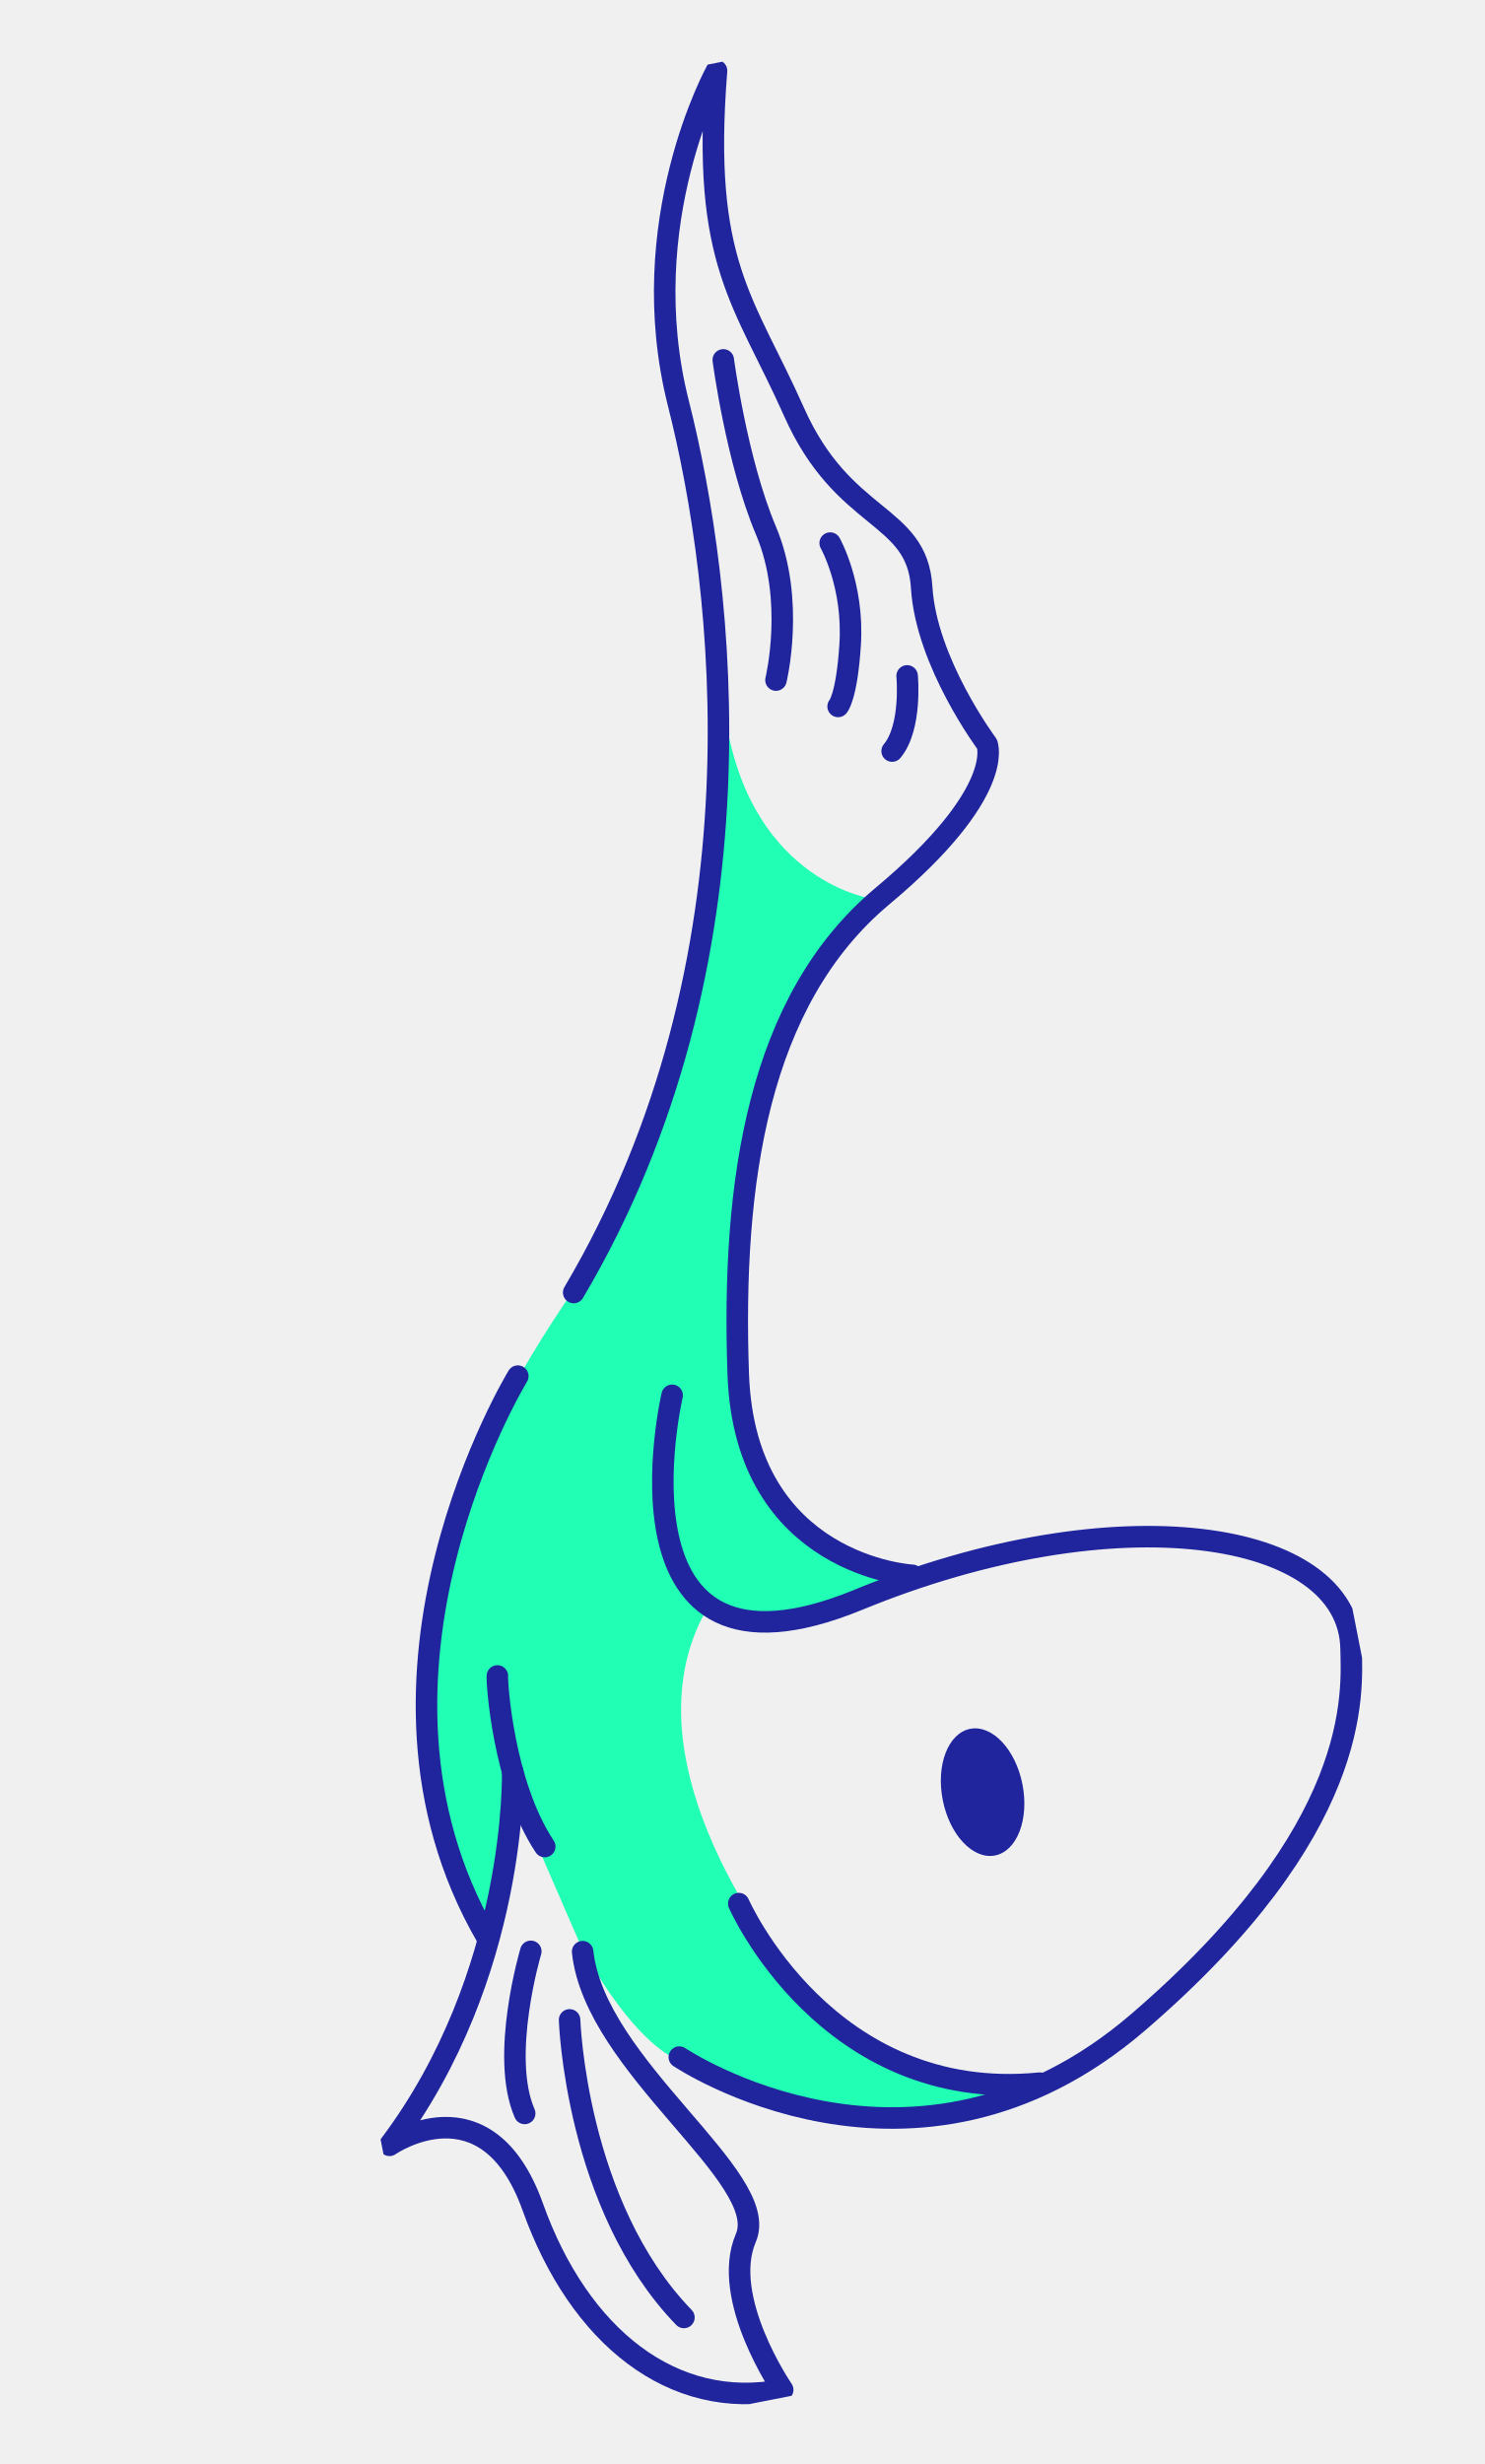
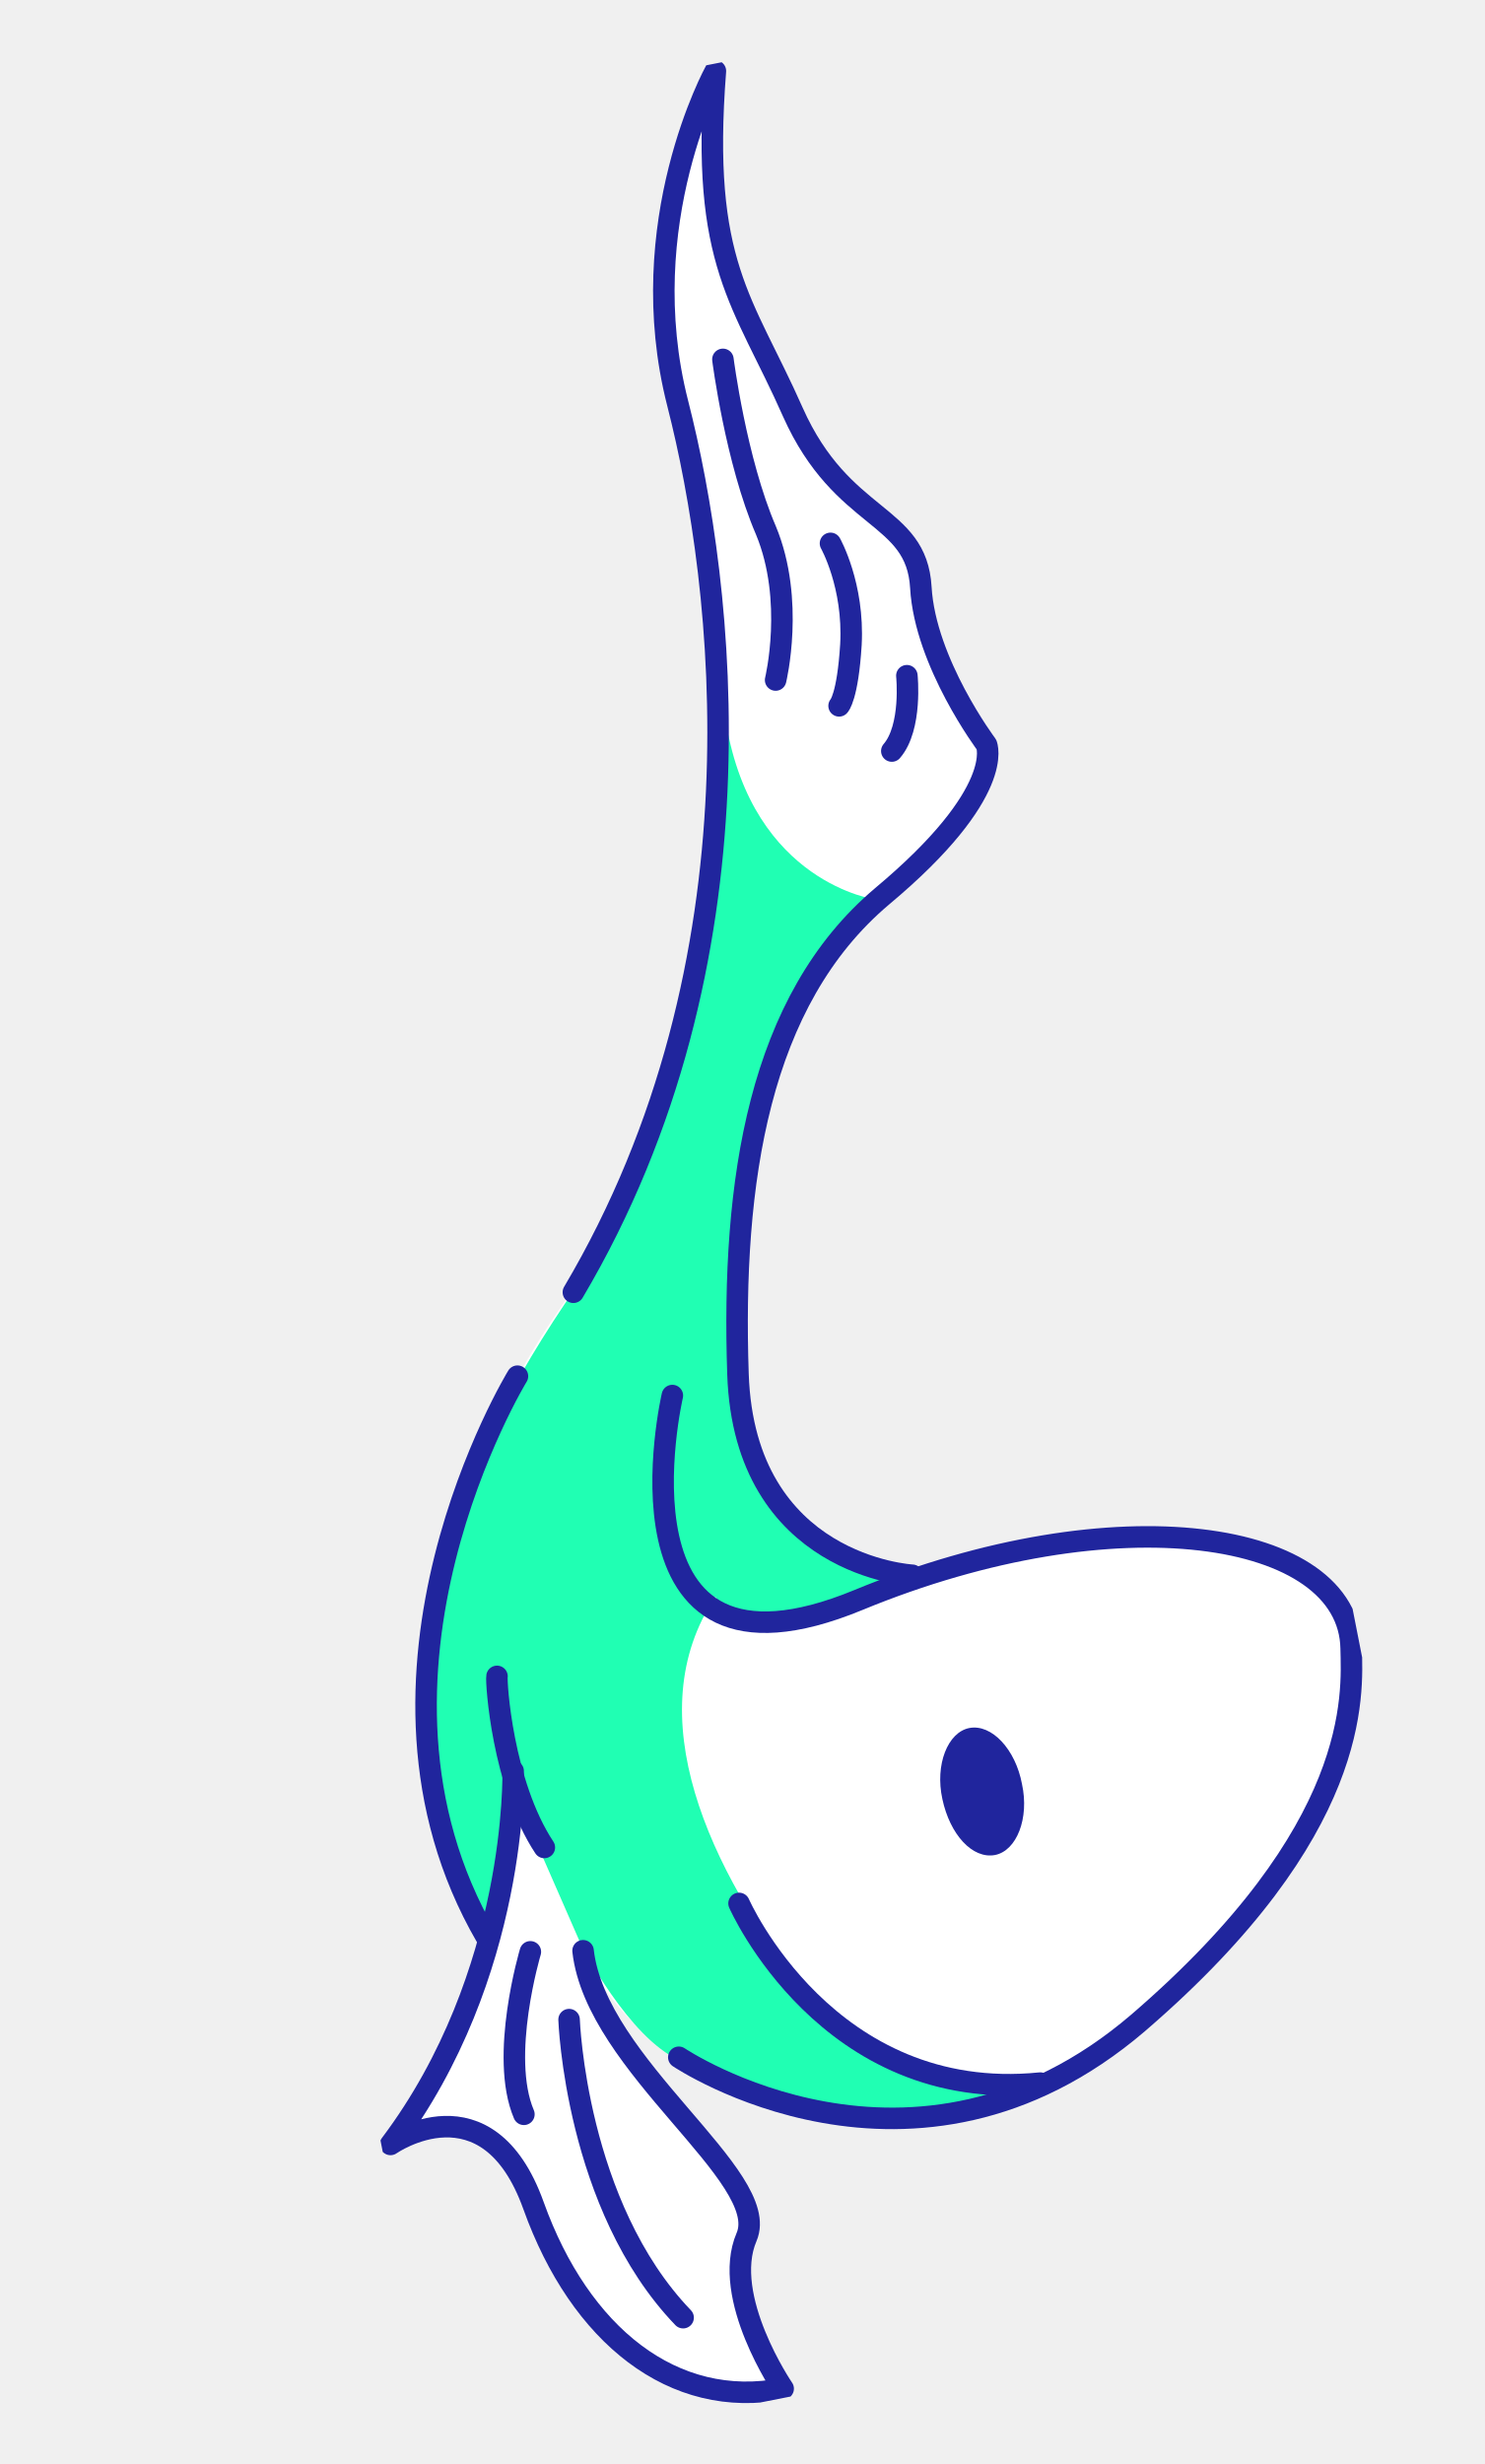
- <svg xmlns="http://www.w3.org/2000/svg" width="138" height="229" viewBox="0 0 138 229" fill="none">
-   <g clip-path="url(#clip0_859_405)">
-     <path d="M96.964 193.003C96.964 193.003 84.031 196.833 74.931 185.336C65.832 173.839 59.122 159.29 66.391 148.433C66.391 148.433 69.332 154.71 86.149 146.694C86.149 146.694 73.801 146.975 69.398 133.269C64.995 119.562 71.482 93.841 76.764 88.083C82.046 82.326 81.218 83.562 81.218 83.562C81.218 83.562 70.025 82.117 67.521 67.177C67.521 67.177 66.025 101.451 53.472 119.672C42.178 136.059 32.377 158.12 45.986 179.453L47.665 166.262L53.924 180.677C53.924 180.677 58.303 189.36 63.116 191.518C67.929 193.675 87.495 201.306 96.982 193L96.964 193.003Z" fill="#20FFB3" />
-     <path d="M48.135 127.896C48.135 127.896 31.144 155.674 45.235 179.998" stroke="#20259D" stroke-width="2" stroke-linecap="round" stroke-linejoin="round" />
-     <path d="M47.656 164.649C47.656 164.649 48.156 183.523 36.209 199.382C36.209 199.382 45.237 193.1 49.531 205.126C53.825 217.152 62.562 224.108 72.758 222.103C72.758 222.103 66.919 213.6 69.334 207.981C71.75 202.362 55.3 192.088 54.16 181.385" stroke="#20259D" stroke-width="2" stroke-linecap="round" stroke-linejoin="round" />
-     <path d="M63.147 191.183C63.147 191.183 84.958 205.866 105.806 187.938C126.653 170.01 125.689 157.406 125.591 153.181C125.348 142.137 103.84 138.805 79.797 148.678C55.755 158.55 62.48 129.678 62.48 129.678" stroke="#20259D" stroke-width="2" stroke-linecap="round" stroke-linejoin="round" />
-     <path d="M84.81 146.406C84.81 146.406 69.259 145.606 68.626 127.725C67.993 109.844 70.451 92.961 82.023 83.287C93.594 73.614 91.752 69.151 91.752 69.151C91.752 69.151 86.097 61.58 85.677 54.594C85.258 47.607 78.408 48.626 73.807 38.275C69.206 27.924 65.174 24.54 66.607 6.572C66.607 6.572 58.795 20.65 63.063 37.497C67.331 54.343 71.629 89.19 53.329 120.125" stroke="#20259D" stroke-width="2" stroke-linecap="round" stroke-linejoin="round" />
-     <path d="M67.234 33.447C67.234 33.447 68.467 42.855 71.206 49.327C73.945 55.799 72.132 63.205 72.132 63.205" stroke="#20259D" stroke-width="2" stroke-linecap="round" stroke-linejoin="round" />
-     <path d="M77.171 50.474C77.171 50.474 79.385 54.381 79.027 59.914C78.715 64.801 77.909 65.656 77.909 65.656" stroke="#20259D" stroke-width="2" stroke-linecap="round" stroke-linejoin="round" />
-     <path d="M84.324 62.818C84.324 62.818 84.781 67.592 82.93 69.803" stroke="#20259D" stroke-width="2" stroke-linecap="round" stroke-linejoin="round" />
-     <path d="M49.341 181.356C49.341 181.356 46.443 191.093 48.773 196.418" stroke="#20259D" stroke-width="2" stroke-linecap="round" stroke-linejoin="round" />
-     <path d="M52.947 187.725C52.947 187.725 53.505 204.983 63.575 215.38" stroke="#20259D" stroke-width="2" stroke-linecap="round" stroke-linejoin="round" />
-     <path d="M68.674 176.916C68.674 176.916 76.837 195.569 96.658 193.605" stroke="#20259D" stroke-width="2" stroke-linecap="round" stroke-linejoin="round" />
-     <path d="M46.236 155.761C46.17 156.258 46.762 165.792 50.637 171.615" stroke="#20259D" stroke-width="2" stroke-linecap="round" stroke-linejoin="round" />
-     <path d="M92.496 172.444C94.542 172.041 95.683 169.081 95.044 165.831C94.405 162.582 92.228 160.274 90.182 160.676C88.135 161.079 86.995 164.039 87.634 167.289C88.273 170.538 90.45 172.846 92.496 172.444Z" fill="#20259D" />
+ <svg xmlns="http://www.w3.org/2000/svg" xmlns:xlink="http://www.w3.org/1999/xlink" version="1.1" id="レイヤー_1" x="0px" y="0px" viewBox="0 0 138 229" style="enable-background:new 0 0 138 229;" xml:space="preserve">
+   <style type="text/css">
+ 	.st0{fill:#FFFFFF;}
+ 	.st1{clip-path:url(#SVGID_00000008871165994303804570000018125011969424104888_);}
+ 	.st2{fill:#20FFB3;}
+ 	.st3{fill:none;stroke:#20259D;stroke-width:2;stroke-linecap:round;stroke-linejoin:round;}
+ 	.st4{fill:#20259D;}
+ </style>
+   <g>
+     <path class="st0" d="M72.3,98.4c0,0-8.5,29.1-0.8,38.9c7.6,9.8,16.5,8.8,16.5,8.8s23.8-8.5,35.9,2c0,0,11,22.1-28.3,46.1   c0,0-27.4,8.6-39.9-10.1c0,0,0.3,7.3,8.5,14c0,0,5.8,6.3,5.5,8.1c-0.3,1.8-1.3,7,0.2,10c1.5,3,2.2,5.5,2.2,5.5s-11,3.3-18.5-8.1   c0,0-5.3-14.8-11.1-15.8s-5.8,1.5-5.8,1.5s8.8-13.8,8.6-19.5c0,0-11-16.8-2.7-39.4s14-19.6,19.1-38.6s6.3-34.4,3.5-53.2   c0,0-8-22.8,1-39.6c0,0-1.7,17.5,7.6,28.8c0,0,2.8,6.8,5.7,8.3c2.8,1.5,5,5.2,5.7,8.5c0.7,3.3,4.5,13.3,6.3,14.8   c0,0,1,6.5-8.1,12.6C83.3,81.9,73.8,89.4,72.3,98.4z" />
+     <g>
+       <defs>
+         <rect id="SVGID_1_" x="19.7" y="7.5" transform="matrix(0.9812 -0.193 0.193 0.9812 -20.802 15.4308)" width="98.2" height="214.1" />
+       </defs>
+       <clipPath id="SVGID_00000093898671863587441050000013614108875930682029_">
+         <use xlink:href="#SVGID_1_" style="overflow:visible;" />
+       </clipPath>
+       <g style="clip-path:url(#SVGID_00000093898671863587441050000013614108875930682029_);">
+         <path class="st2" d="M97,193c0,0-12.9,3.8-22-7.7c-9.1-11.5-15.8-26-8.5-36.9c0,0,2.9,6.3,19.8-1.7c0,0-12.3,0.3-16.8-13.4     c-4.4-13.7,2.1-39.4,7.4-45.2c5.3-5.8,4.5-4.5,4.5-4.5S70,82.1,67.5,67.2c0,0-1.5,34.3-14,52.5c-11.3,16.4-21.1,38.4-7.5,59.8     l1.7-13.2l6.3,14.4c0,0,4.4,8.7,9.2,10.8C67.9,193.7,87.5,201.3,97,193L97,193z" />
+         <path class="st3" d="M48.1,127.9c0,0-17,27.8-2.9,52.1" />
+         <path class="st3" d="M47.7,164.6c0,0,0.5,18.9-11.4,34.7c0,0,9-6.3,13.3,5.7c4.3,12,13,19,23.2,17c0,0-5.8-8.5-3.4-14.1     c2.4-5.6-14-15.9-15.2-26.6" />
+         <path class="st3" d="M63.1,191.2c0,0,21.8,14.7,42.7-3.2c20.8-17.9,19.9-30.5,19.8-34.8c-0.2-11-21.8-14.4-45.8-4.5     c-24,9.9-17.3-19-17.3-19" />
+         <path class="st3" d="M84.8,146.4c0,0-15.6-0.8-16.2-18.7C68,109.8,70.5,93,82,83.3c11.6-9.7,9.7-14.1,9.7-14.1s-5.7-7.6-6.1-14.6     c-0.4-7-7.3-6-11.9-16.3c-4.6-10.4-8.6-13.7-7.2-31.7c0,0-7.8,14.1-3.5,30.9c4.3,16.8,8.6,51.7-9.7,82.6" />
+         <path class="st3" d="M67.2,33.4c0,0,1.2,9.4,4,15.9c2.7,6.5,0.9,13.9,0.9,13.9" />
+         <path class="st3" d="M77.2,50.5c0,0,2.2,3.9,1.9,9.4c-0.3,4.9-1.1,5.7-1.1,5.7" />
+         <path class="st3" d="M84.3,62.8c0,0,0.5,4.8-1.4,7" />
+         <path class="st3" d="M49.3,181.4c0,0-2.9,9.7-0.6,15.1" />
+         <path class="st3" d="M52.9,187.7c0,0,0.6,17.3,10.6,27.7" />
+         <path class="st3" d="M68.7,176.9c0,0,8.2,18.7,28,16.7" />
+         <path class="st3" d="M46.2,155.8c-0.1,0.5,0.5,10,4.4,15.9" />
+         <path class="st4" d="M92.5,172.4c2-0.4,3.2-3.4,2.5-6.6c-0.6-3.2-2.8-5.6-4.9-5.2c-2,0.4-3.2,3.4-2.5,6.6     C88.3,170.5,90.4,172.8,92.5,172.4z" />
+       </g>
+     </g>
  </g>
-   <defs>
-     <clipPath id="clip0_859_405">
-       <rect width="98.159" height="214.089" fill="white" transform="translate(0 18.9414) rotate(-11.126)" />
-     </clipPath>
-   </defs>
</svg>
